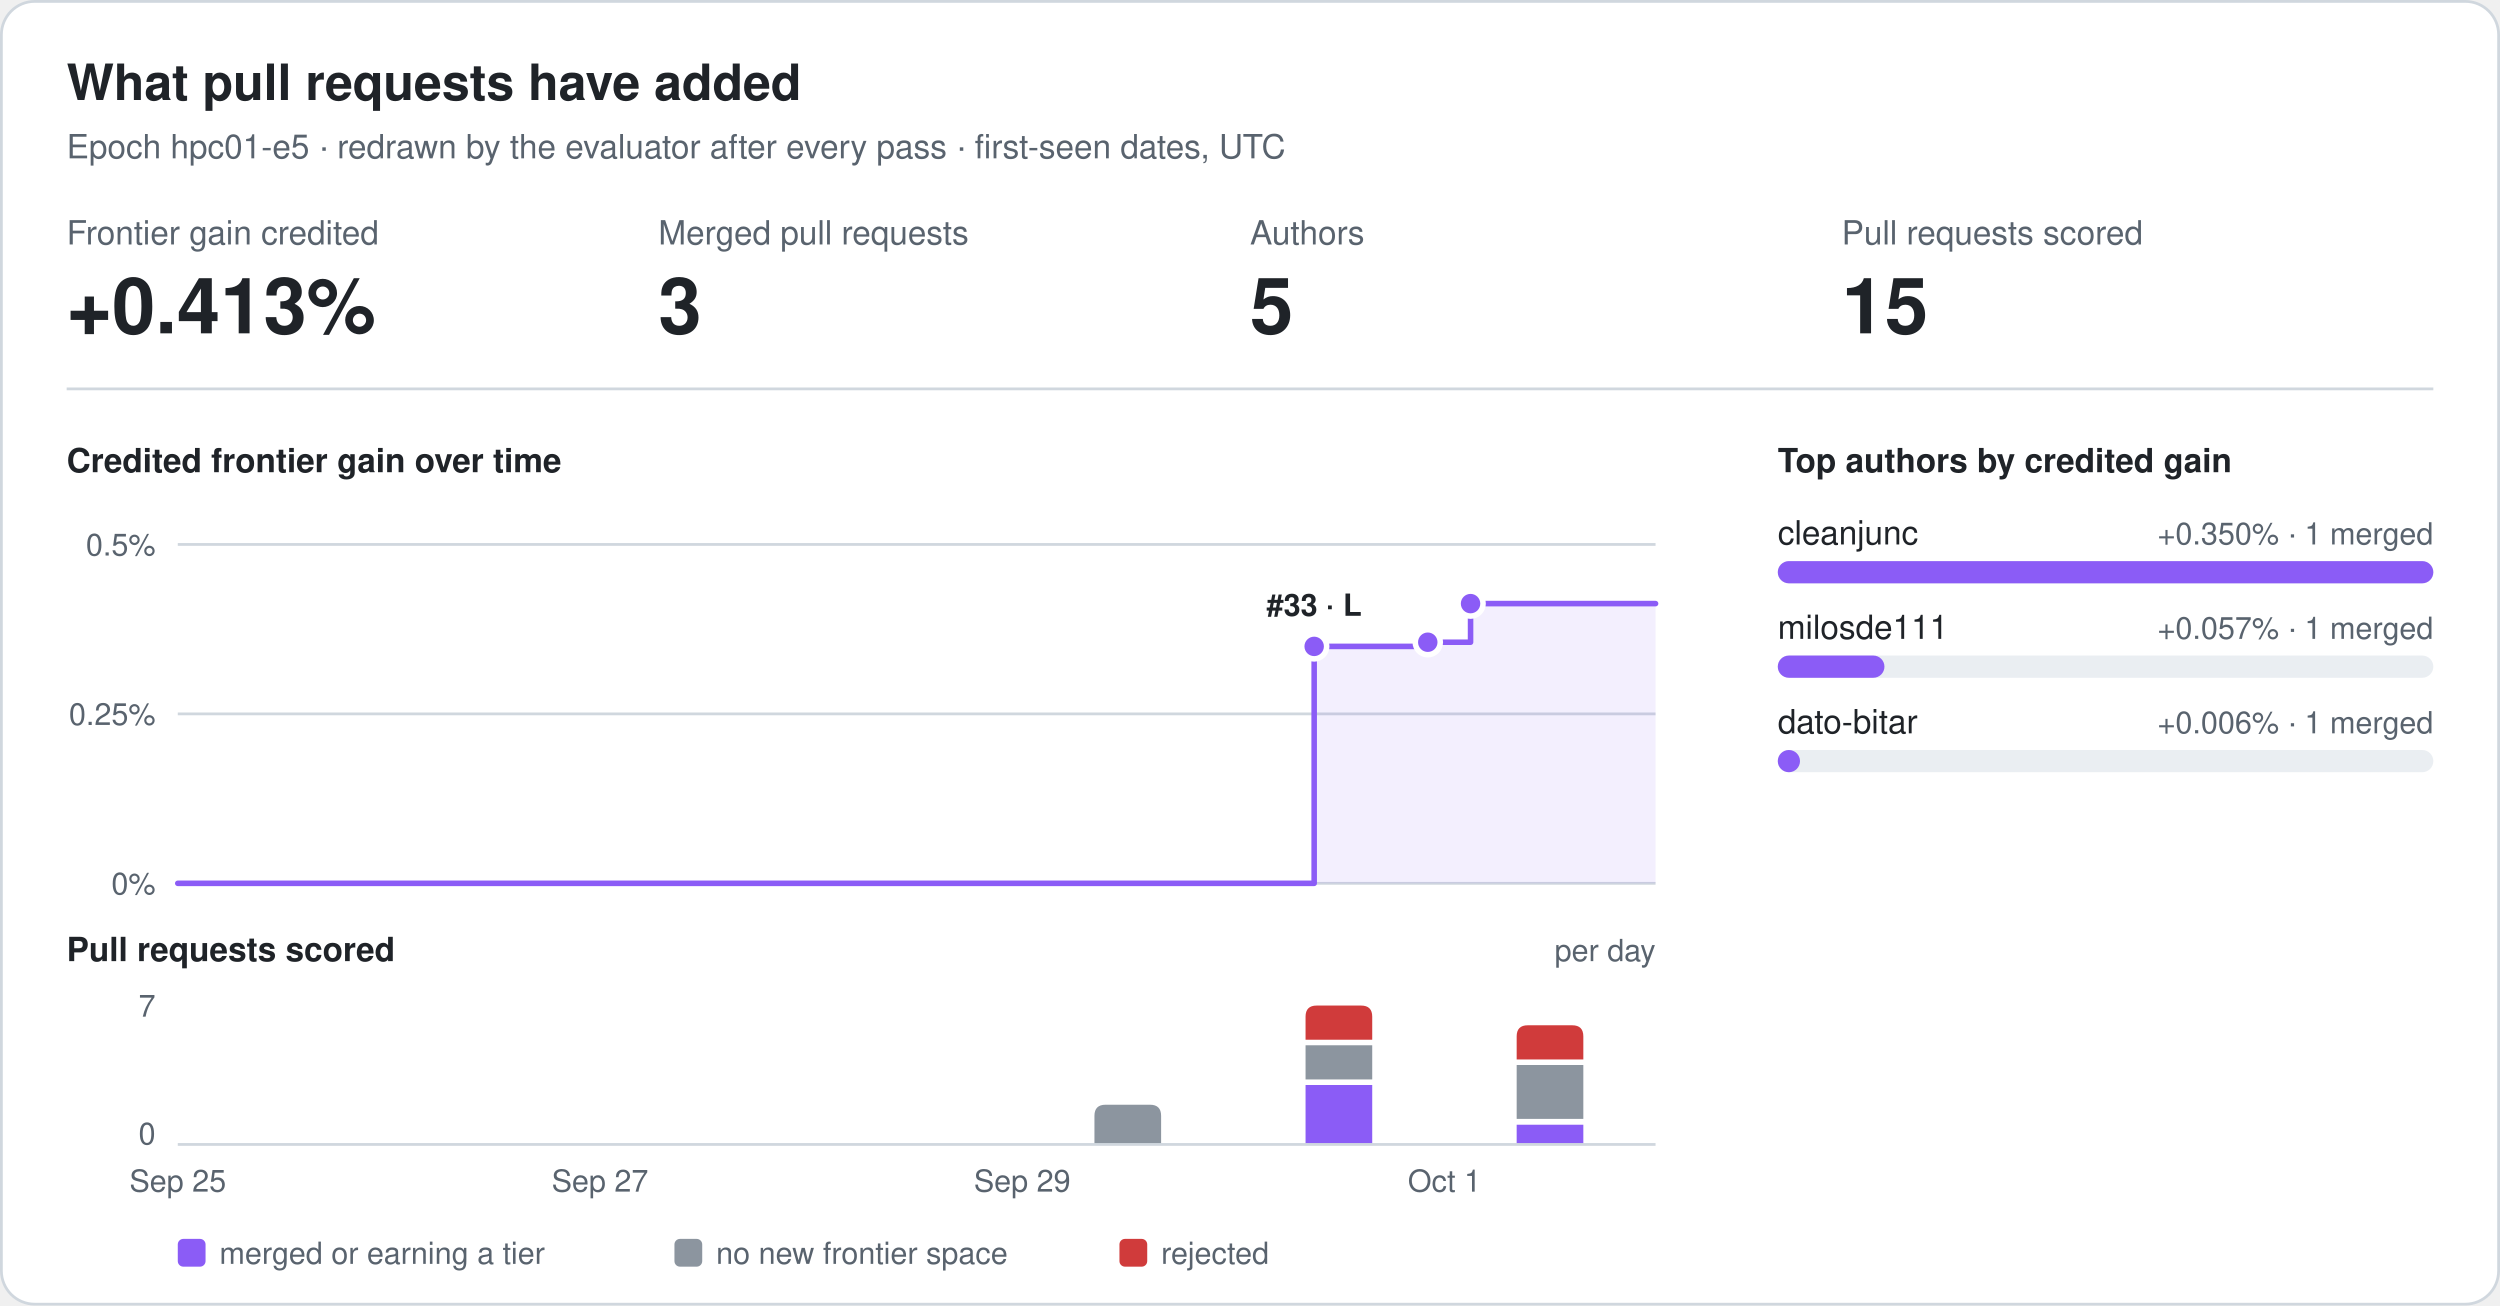
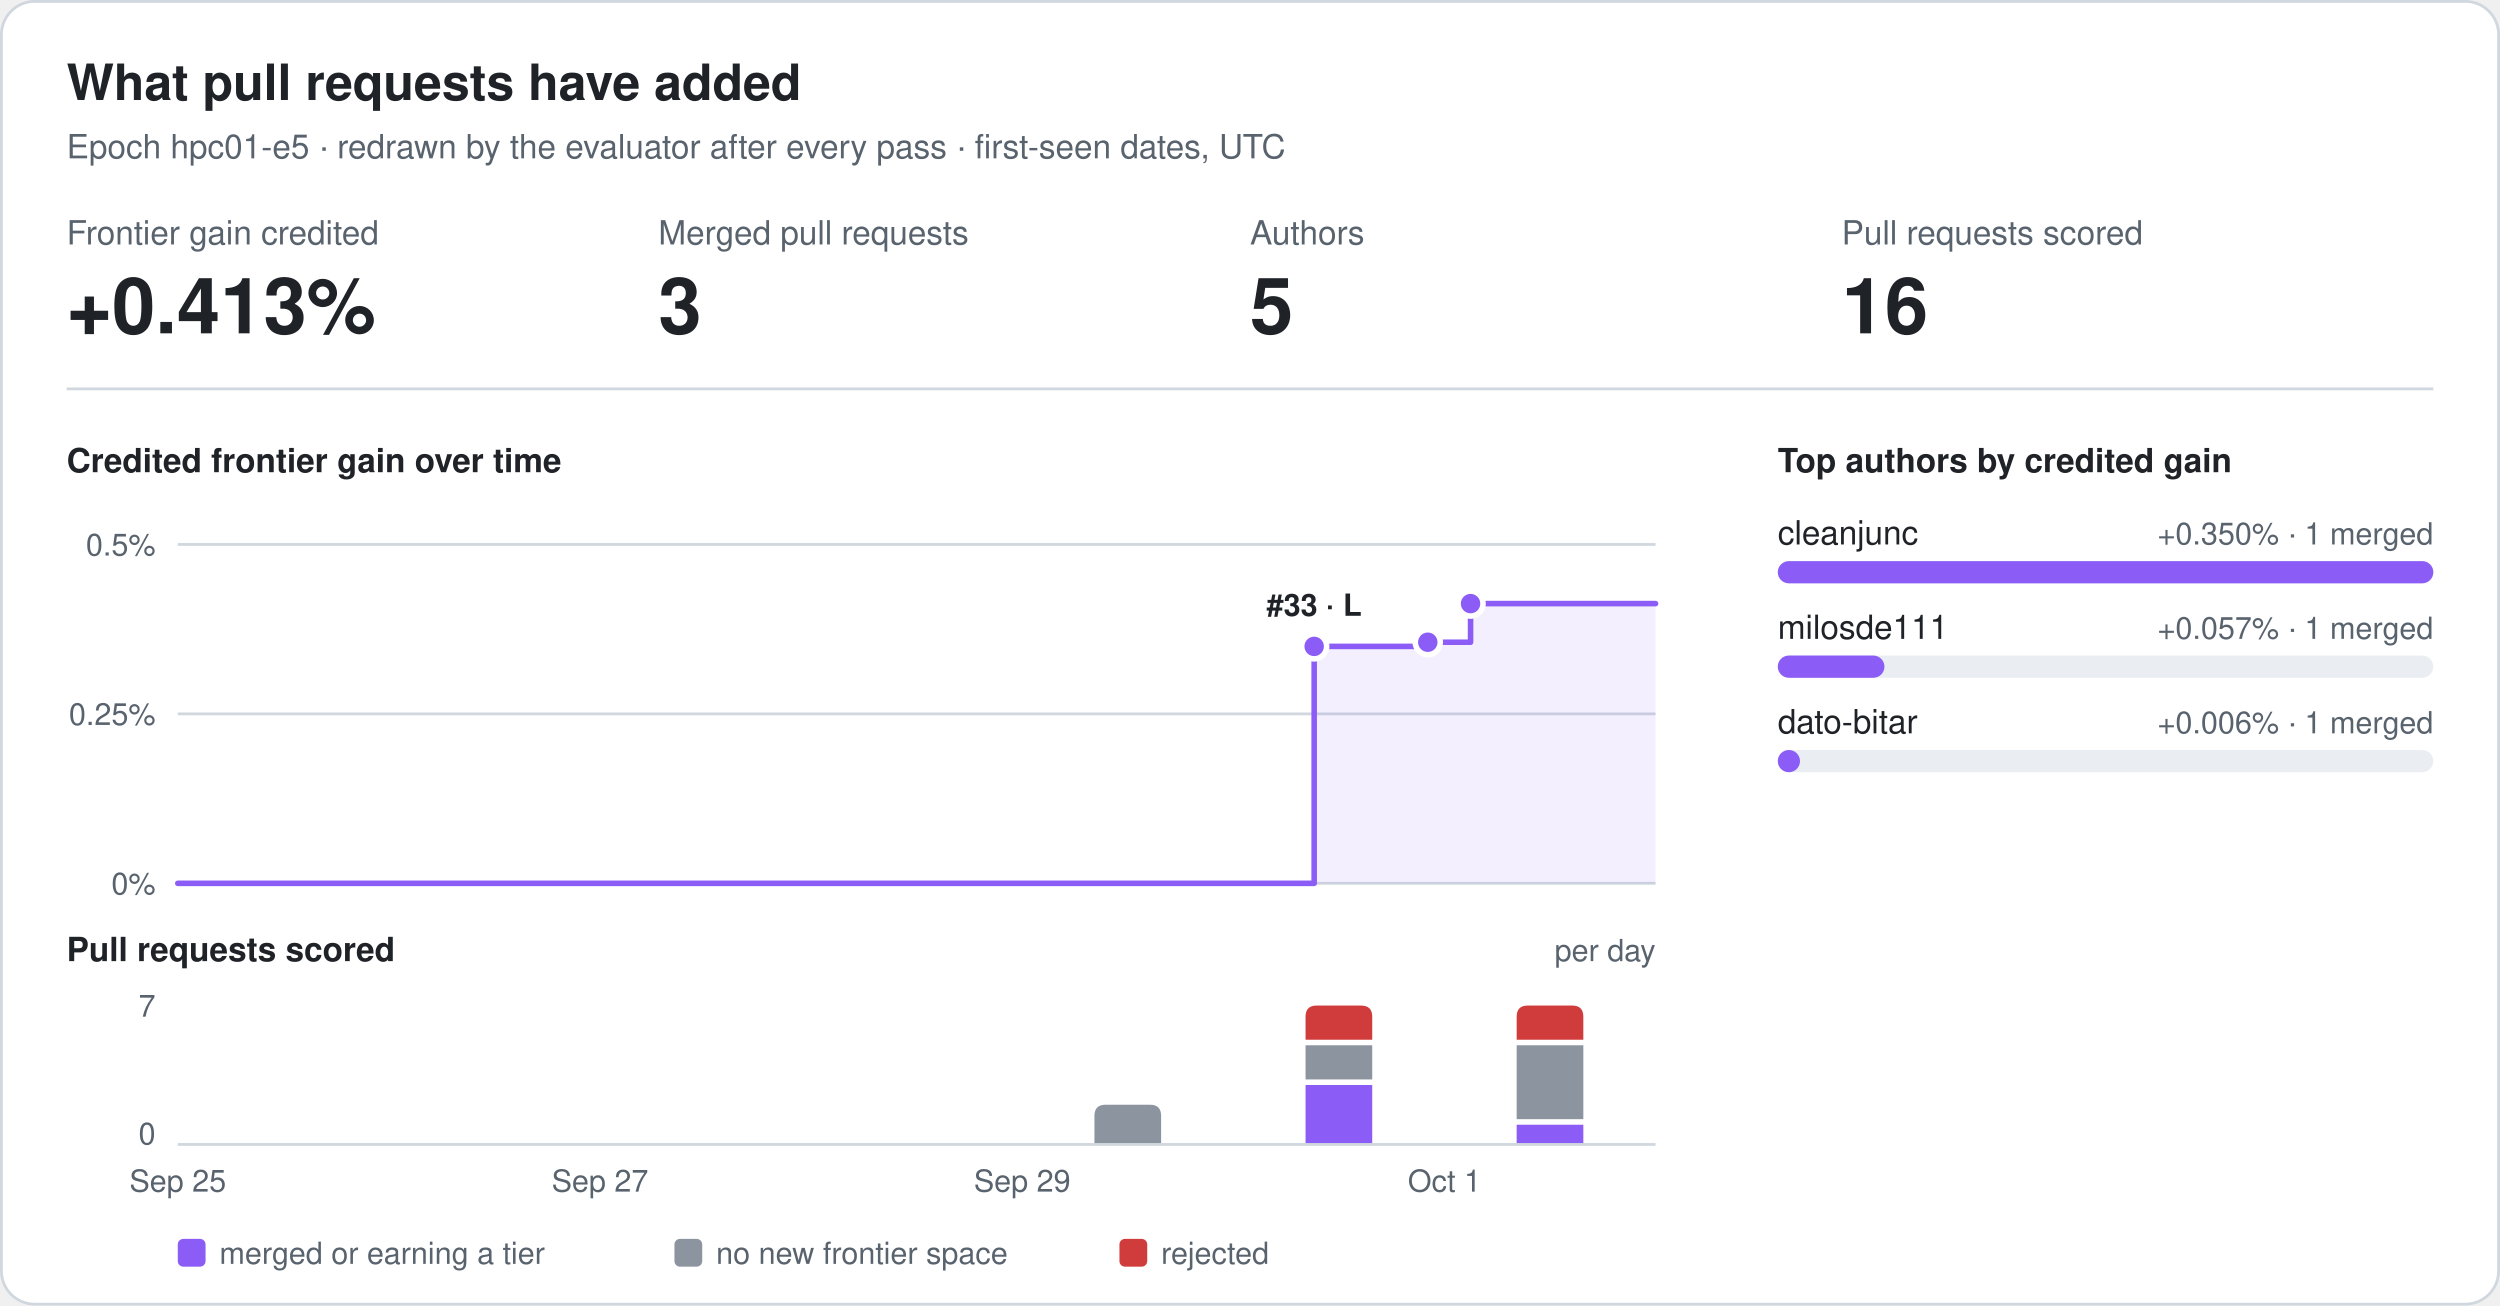
- <svg xmlns="http://www.w3.org/2000/svg" width="900" height="470" viewBox="0 0 900 470" font-family="-apple-system,BlinkMacSystemFont,'Segoe UI',Helvetica,Arial,sans-serif" role="img" aria-label="Frontier gain credited to merged pull requests: +0.413% from 3 merges, 15 pull requests scored">
+ <svg xmlns="http://www.w3.org/2000/svg" width="900" height="470" viewBox="0 0 900 470" font-family="-apple-system,BlinkMacSystemFont,'Segoe UI',Helvetica,Arial,sans-serif" role="img" aria-label="Frontier gain credited to merged pull requests: +0.413% from 3 merges, 16 pull requests scored">
  <style>
.bg{fill:#ffffff;stroke:#d0d7de}.t{fill:#1f2328}.m{fill:#59636e}.rule{stroke:#d0d7de}.ring{stroke:#ffffff}
.acc{fill:#8b5cf6}.accl{stroke:#8b5cf6}.wash{fill:#8b5cf6;fill-opacity:.1}.gry{fill:#8c959f}.rej{fill:#d03b3b}.track{fill:#eaeef2}.tk{stroke:#1f2328}
@media (prefers-color-scheme: dark){
.bg{fill:#0d1117;stroke:#30363d}.t{fill:#e6edf3}.m{fill:#9198a1}.rule{stroke:#30363d}.ring{stroke:#0d1117}
.acc{fill:#9a75f8}.accl{stroke:#9a75f8}.wash{fill:#9a75f8;fill-opacity:.14}.gry{fill:#9198a1}.rej{fill:#e5534b}.track{fill:#21262d}.tk{stroke:#e6edf3}}
</style>
  <rect class="bg" x="0.5" y="0.5" width="899" height="469" rx="12" />
  <text x="24.0" y="36.0" class="t" font-size="18" font-weight="600" text-anchor="start">What pull requests have added</text>
  <text x="24.0" y="57.0" class="m" font-size="12" font-weight="400" text-anchor="start">Epoch hpc01-e5 · redrawn by the evaluator after every pass · first-seen dates, UTC</text>
  <text x="24.0" y="88.0" class="m" font-size="12" font-weight="400" text-anchor="start">Frontier gain credited</text>
  <text x="24.0" y="120.0" class="t" font-size="28" font-weight="600" text-anchor="start">+0.413%</text>
  <text x="237.0" y="88.0" class="m" font-size="12" font-weight="400" text-anchor="start">Merged pull requests</text>
  <text x="237.0" y="120.0" class="t" font-size="28" font-weight="600" text-anchor="start">3</text>
  <text x="450.0" y="88.0" class="m" font-size="12" font-weight="400" text-anchor="start">Authors</text>
  <text x="450.0" y="120.0" class="t" font-size="28" font-weight="600" text-anchor="start">5</text>
  <text x="663.0" y="88.0" class="m" font-size="12" font-weight="400" text-anchor="start">Pull requests scored</text>
-   <text x="663.0" y="120.0" class="t" font-size="28" font-weight="600" text-anchor="start">15</text>
+   <text x="663.0" y="120.0" class="t" font-size="28" font-weight="600" text-anchor="start">16</text>
  <line class="rule" x1="24" x2="876" y1="140" y2="140" stroke-width="1" />
  <text x="24.0" y="170.0" class="t" font-size="12" font-weight="600" text-anchor="start">Credited frontier gain over time</text>
  <text x="24.0" y="346.0" class="t" font-size="12" font-weight="600" text-anchor="start">Pull requests scored</text>
  <line class="rule" x1="64" x2="596" y1="318.0" y2="318.0" stroke-width="1" />
  <text x="56.0" y="322.0" class="m" font-size="11" font-weight="400" text-anchor="end">0%</text>
  <line class="rule" x1="64" x2="596" y1="257.0" y2="257.0" stroke-width="1" />
  <text x="56.0" y="261.0" class="m" font-size="11" font-weight="400" text-anchor="end">0.25%</text>
  <line class="rule" x1="64" x2="596" y1="196.0" y2="196.0" stroke-width="1" />
  <text x="56.0" y="200.0" class="m" font-size="11" font-weight="400" text-anchor="end">0.5%</text>
  <polygon class="wash" points="64.0,318.0 473.1,318.0 473.1,232.7 514.0,232.7 514.0,231.2 529.4,231.2 529.4,217.3 596.0,217.3 596.0,318.0" />
  <polyline class="accl" points="64.0,318.0 473.1,318.0 473.1,232.7 514.0,232.7 514.0,231.2 529.4,231.2 529.4,217.3 596.0,217.3" fill="none" stroke-width="2" stroke-linejoin="round" stroke-linecap="round" />
  <circle class="acc ring" cx="473.1" cy="232.7" r="4.5" stroke-width="2" />
  <circle class="acc ring" cx="514.0" cy="231.2" r="4.5" stroke-width="2" />
  <circle class="acc ring" cx="529.4" cy="217.3" r="4.5" stroke-width="2" />
  <text x="473.1" y="221.7" class="t" font-size="11" font-weight="600" text-anchor="middle">#33 · L</text>
  <path class="gry" d="M394.0,412.0V401.7Q394.0,397.7 398.0,397.7H414.0Q418.0,397.7 418.0,401.7V412.0Z" />
  <rect class="acc" x="470.0" y="390.6" width="24.0" height="21.4" />
  <rect class="gry" x="470.0" y="376.3" width="24.0" height="12.3" />
  <path class="rej" d="M470.0,374.3V366.0Q470.0,362.0 474.0,362.0H490.0Q494.0,362.0 494.0,366.0V374.3Z" />
  <rect class="acc" x="546.0" y="404.9" width="24.0" height="7.1" />
-   <rect class="gry" x="546.0" y="383.4" width="24.0" height="19.4" />
-   <path class="rej" d="M546.0,381.4V373.1Q546.0,369.1 550.0,369.1H566.0Q570.0,369.1 570.0,373.1V381.4Z" />
+   <rect class="gry" x="546.0" y="376.3" width="24.0" height="26.6" />
+   <path class="rej" d="M546.0,374.3V366.0Q546.0,362.0 550.0,362.0H566.0Q570.0,362.0 570.0,366.0V374.3Z" />
  <line class="rule" x1="64" x2="596" y1="412" y2="412" stroke-width="1" />
  <text x="56.0" y="366.0" class="m" font-size="11" font-weight="400" text-anchor="end">7</text>
  <text x="56.0" y="412.0" class="m" font-size="11" font-weight="400" text-anchor="end">0</text>
  <text x="596.0" y="346.0" class="m" font-size="11" font-weight="400" text-anchor="end">per day</text>
  <text x="64.0" y="429.0" class="m" font-size="11" font-weight="400" text-anchor="middle">Sep 25</text>
  <text x="216.0" y="429.0" class="m" font-size="11" font-weight="400" text-anchor="middle">Sep 27</text>
  <text x="368.0" y="429.0" class="m" font-size="11" font-weight="400" text-anchor="middle">Sep 29</text>
  <text x="520.0" y="429.0" class="m" font-size="11" font-weight="400" text-anchor="middle">Oct 1</text>
  <rect class="acc" x="64" y="446" width="10" height="10" rx="2" />
  <text x="79.0" y="455.0" class="m" font-size="11" font-weight="400" text-anchor="start">merged or earning a tier</text>
  <rect class="gry" x="242.8" y="446" width="10" height="10" rx="2" />
  <text x="257.8" y="455.0" class="m" font-size="11" font-weight="400" text-anchor="start">no new frontier space</text>
  <rect class="rej" x="403.0" y="446" width="10" height="10" rx="2" />
  <text x="418.0" y="455.0" class="m" font-size="11" font-weight="400" text-anchor="start">rejected</text>
  <text x="640.0" y="170.0" class="t" font-size="12" font-weight="600" text-anchor="start">Top authors by credited gain</text>
  <text x="640.0" y="196.0" class="t" font-size="12" font-weight="400" text-anchor="start">cleanjunc</text>
  <text x="876.0" y="196.0" class="m" font-size="11" font-weight="400" text-anchor="end">+0.350% · 1 merged</text>
  <rect class="track" x="640" y="202" width="236" height="8" rx="4" />
  <rect class="acc" x="640" y="202" width="236.0" height="8" rx="4" />
  <text x="640.0" y="230.0" class="t" font-size="12" font-weight="400" text-anchor="start">milosde111</text>
  <text x="876.0" y="230.0" class="m" font-size="11" font-weight="400" text-anchor="end">+0.057% · 1 merged</text>
  <rect class="track" x="640" y="236" width="236" height="8" rx="4" />
  <rect class="acc" x="640" y="236" width="38.4" height="8" rx="4" />
  <text x="640.0" y="264.0" class="t" font-size="12" font-weight="400" text-anchor="start">dato-bitar</text>
  <text x="876.0" y="264.0" class="m" font-size="11" font-weight="400" text-anchor="end">+0.006% · 1 merged</text>
  <rect class="track" x="640" y="270" width="236" height="8" rx="4" />
  <rect class="acc" x="640" y="270" width="8.0" height="8" rx="4" />
</svg>
